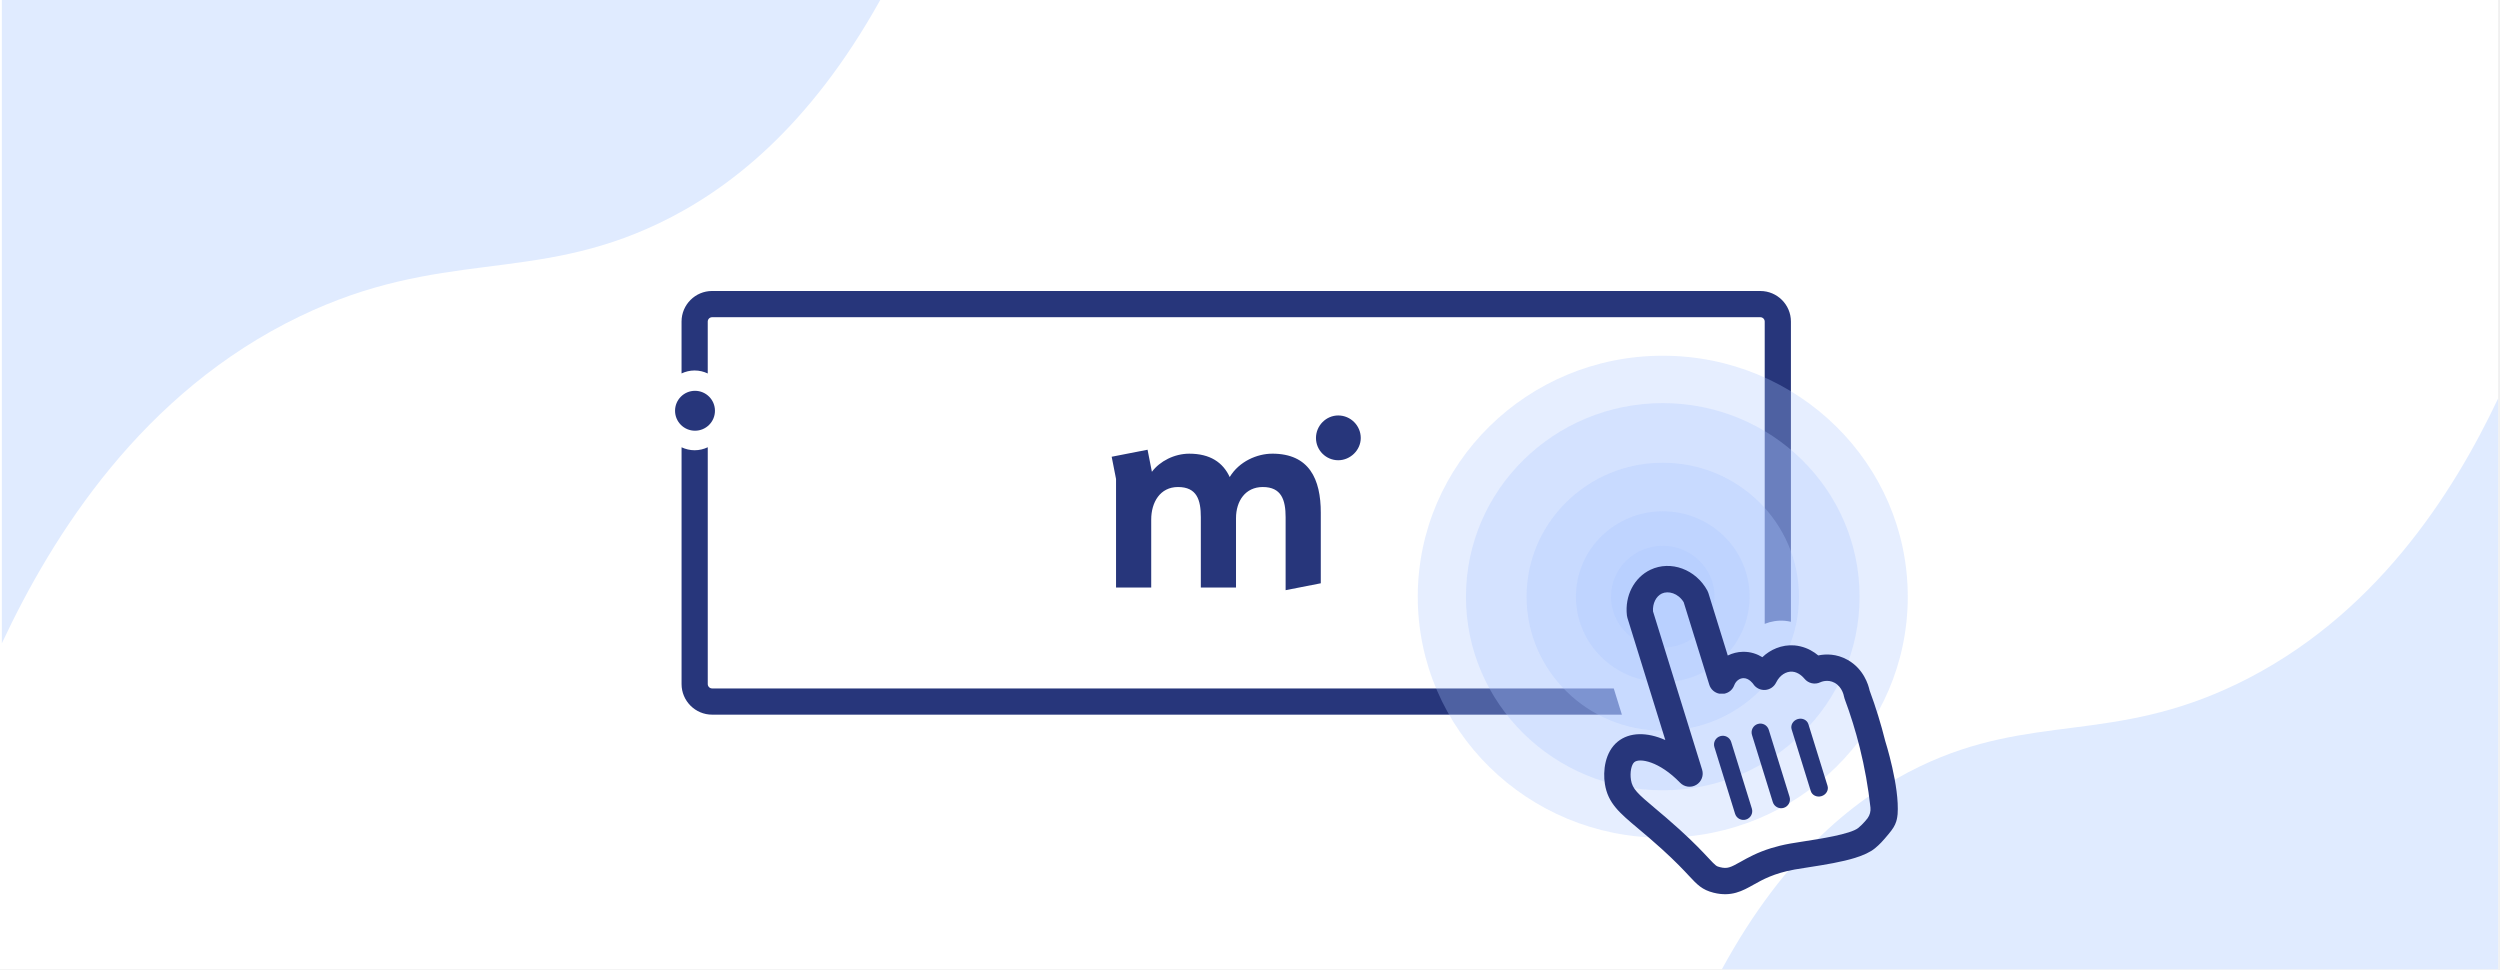
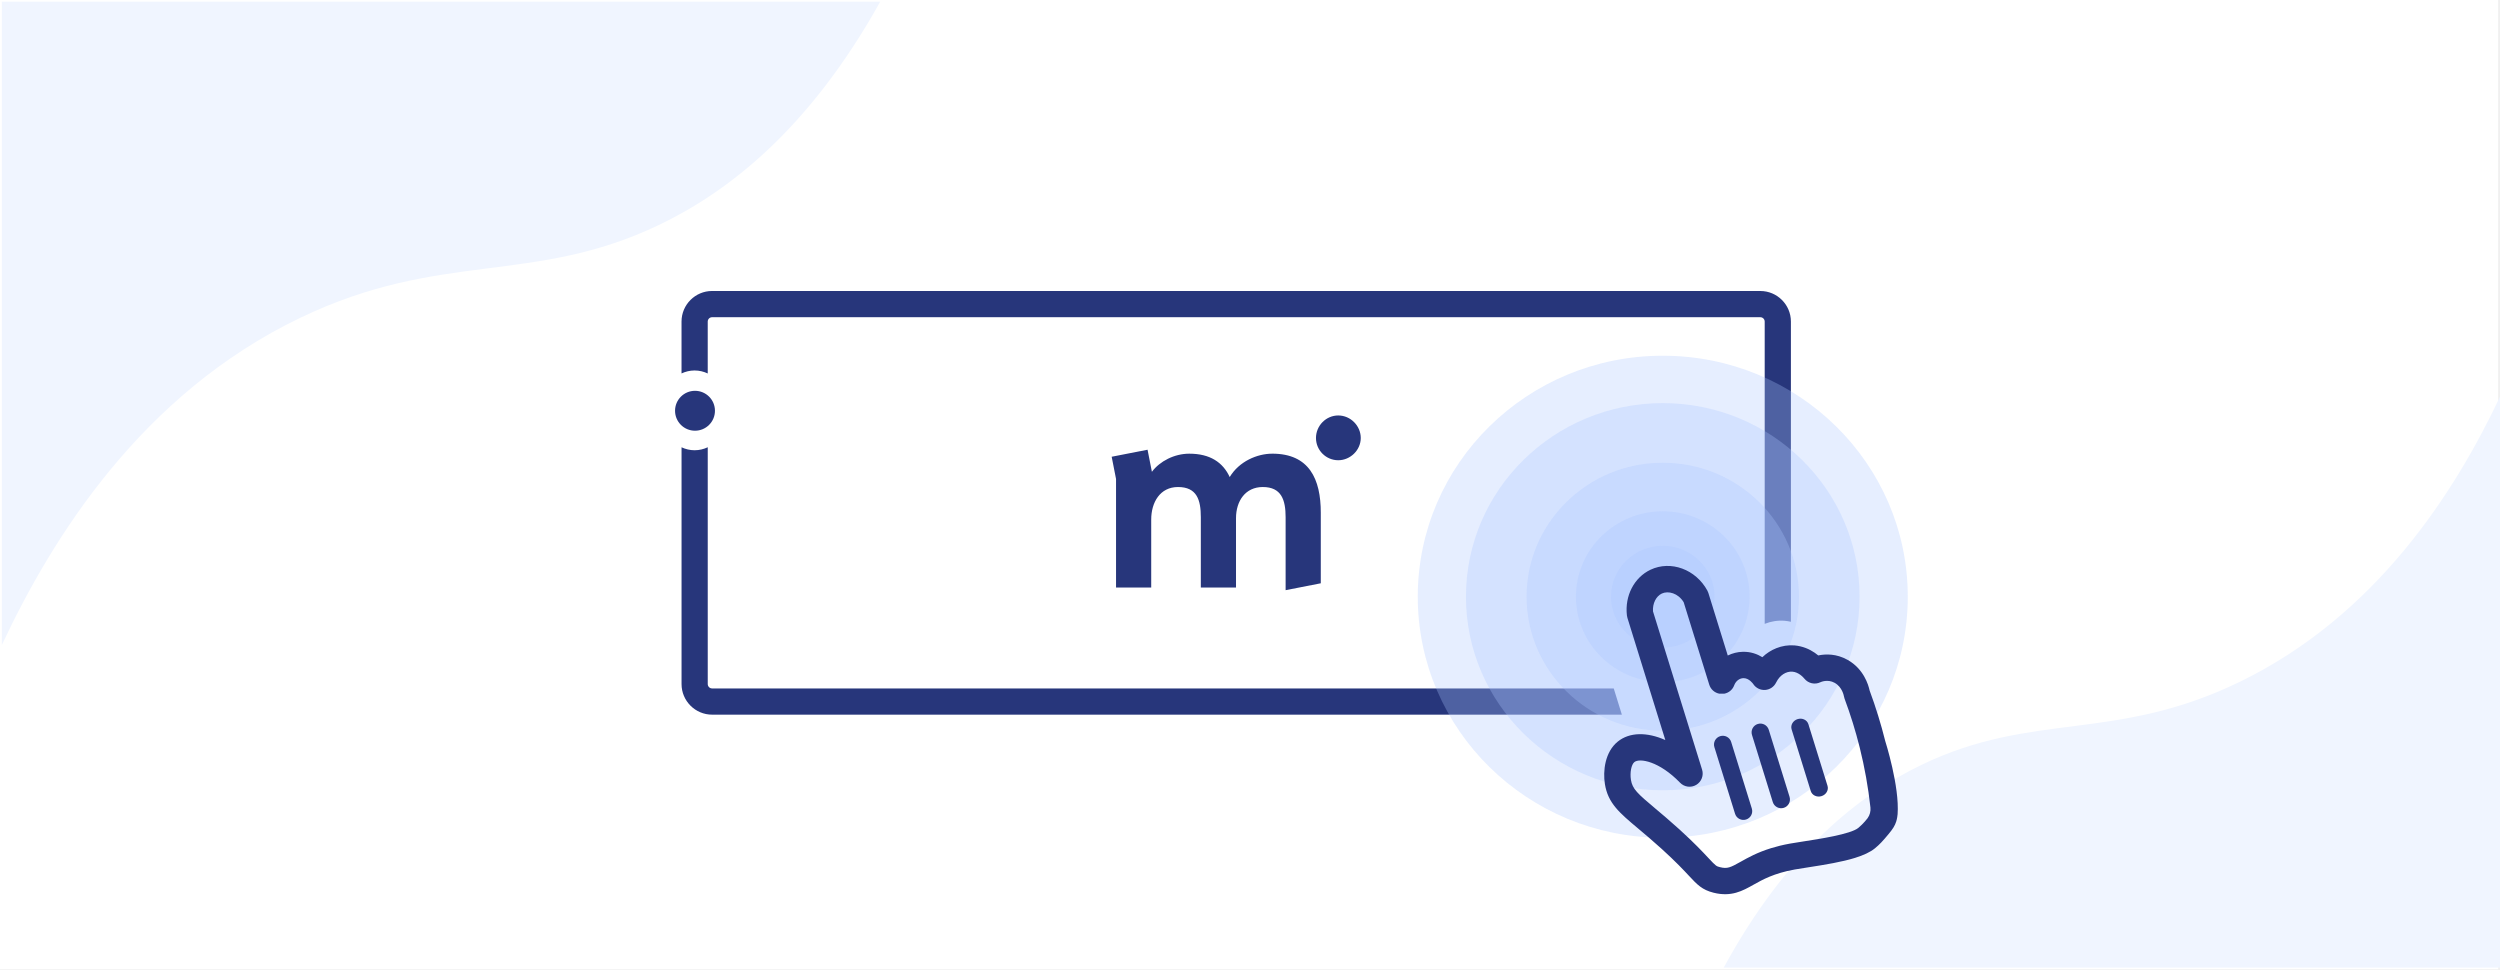
<svg xmlns="http://www.w3.org/2000/svg" id="Ebene_1" data-name="Ebene 1" viewBox="0 0 1501.11 582">
  <defs>
    <style>
      .cls-1 {
        clip-path: url(#clippath);
      }

      .cls-2 {
        fill: none;
      }

      .cls-2, .cls-3, .cls-4, .cls-5, .cls-6 {
        stroke-width: 0px;
      }

      .cls-3 {
-         fill: #e0ebff;
+         fill: #f0f5ff;
      }

      .cls-4 {
-         fill: #27367b;
+         fill: #abc6ff;
+         isolation: isolate;
+         opacity: .3;
      }

      .cls-5 {
-         fill: #abc6ff;
-         opacity: .3;
+         fill: #27367b;
      }

      .cls-6 {
        fill: #fff;
      }
    </style>
    <clipPath id="clippath">
-       <rect class="cls-2" x="667.5" y="249.46" width="149.6" height="104.9" />
+       <rect class="cls-2" x="667.49" y="249.46" width="149.6" height="104.9" />
    </clipPath>
  </defs>
  <rect class="cls-6" width="1500" height="582" />
-   <path class="cls-3" d="M1500,582V239.2c-27.05,57.22-74.25,131.64-156.88,171.5-74.63,36-123.2,17.31-190.12,49.38-37.28,17.87-81.02,51.88-119.11,121.92h466.11Z" />
-   <path class="cls-3" d="M1.11,0v386.28c30.44-64.97,84.11-150.73,179.02-196.38,84.56-40.67,139.6-19.55,215.42-55.78,41.6-19.88,90.29-57.43,132.98-134.12H1.11Z" />
+   <path class="cls-3" d="M1501.11,581V238.2c-27.05,57.22-74.25,131.64-156.88,171.5-74.63,36-123.2,17.31-190.12,49.38-37.28,17.87-81.02,51.88-119.11,121.92h466.11Z" />
+   <path class="cls-3" d="M1.11,1v386.28c30.44-64.97,84.11-150.73,179.02-196.38,84.56-40.67,139.6-19.55,215.42-55.78,41.6-19.88,90.29-57.43,132.98-134.12H1.11Z" />
  <g>
    <g>
      <g class="cls-1">
        <g>
-           <path class="cls-4" d="M763.91,272.41c-8.99,0-19.85,4.57-25.54,14.03-4.09-8.83-11.82-14.03-24.27-14.03-8.89,0-17.64,4.45-22.45,10.88l-2.61-13.26-21.54,4.22,2.62,13.34v.21s0,64.98,0,64.98h21.12v-40.81c0-10.4,5.36-19.54,16.08-19.54,11.34,0,13.71,7.72,13.71,18.13v42.23h21.12v-41.61c0-10.41,5.67-18.75,16.08-18.75,11.19,0,13.71,7.72,13.71,18.13v43.81l21.12-4.14v-42.36c.02-20.18-6.92-35.47-29.14-35.47Z" />
-           <path class="cls-4" d="M803.53,249.46c-7.28,0-13.36,6.09-13.36,13.53s6.09,13.36,13.36,13.36,13.53-6.09,13.53-13.36c0-7.44-6.09-13.53-13.53-13.53Z" />
+           <path class="cls-5" d="M763.91,272.41c-8.99,0-19.85,4.57-25.54,14.03-4.09-8.83-11.82-14.03-24.27-14.03-8.89,0-17.64,4.45-22.45,10.88l-2.61-13.26-21.54,4.22,2.62,13.34v65.19h21.12v-40.81c0-10.4,5.36-19.54,16.08-19.54,11.34,0,13.71,7.72,13.71,18.13v42.23h21.12v-41.61c0-10.41,5.67-18.75,16.08-18.75,11.19,0,13.71,7.72,13.71,18.13v43.81l21.12-4.14v-42.36c.02-20.18-6.92-35.47-29.14-35.47h-.01Z" />
+           <path class="cls-5" d="M803.53,249.46c-7.28,0-13.36,6.09-13.36,13.53s6.09,13.36,13.36,13.36,13.53-6.09,13.53-13.36-6.09-13.53-13.53-13.53h0Z" />
        </g>
      </g>
      <g>
-         <path class="cls-4" d="M427.59,413.37c-1.45,0-2.62-1.18-2.62-2.62v-142.2c-2.39,1.14-5.06,1.8-7.88,1.8s-5.47-.65-7.85-1.78v142.18c0,10.12,8.24,18.36,18.36,18.36h546.25l-4.88-15.74H427.59Z" />
-         <path class="cls-4" d="M1057,174.72H427.59c-10.12,0-18.36,8.24-18.36,18.36v31.15c2.38-1.13,5.04-1.78,7.85-1.78s5.49.66,7.88,1.8v-31.16c0-1.45,1.18-2.62,2.62-2.62h629.41c1.45,0,2.62,1.18,2.62,2.62v181.5c3.78-1.51,7.86-2.18,12.04-1.84,1.3.11,2.51.33,3.7.6v-180.26c0-10.12-8.24-18.36-18.36-18.36Z" />
+         <path class="cls-5" d="M427.58,413.37c-1.45,0-2.62-1.18-2.62-2.62v-142.2c-2.39,1.14-5.06,1.8-7.88,1.8s-5.47-.65-7.85-1.78v142.18c0,10.12,8.24,18.36,18.36,18.36h546.25l-4.88-15.74H427.58Z" />
+         <path class="cls-5" d="M1057,174.72H427.58c-10.12,0-18.36,8.24-18.36,18.36v31.15c2.38-1.13,5.04-1.78,7.85-1.78s5.49.66,7.88,1.8v-31.16c0-1.45,1.18-2.62,2.62-2.62h629.41c1.45,0,2.62,1.18,2.62,2.62v181.5c3.78-1.51,7.86-2.18,12.04-1.84,1.3.11,2.51.33,3.7.6v-180.26c0-10.12-8.24-18.36-18.36-18.36h.02Z" />
      </g>
-       <circle class="cls-4" cx="417.31" cy="246.64" r="11.98" />
+       <circle class="cls-5" cx="417.31" cy="246.64" r="11.98" />
    </g>
    <g>
-       <ellipse class="cls-5" cx="998.4" cy="358.29" rx="147.11" ry="144.7" />
-       <ellipse class="cls-5" cx="998.4" cy="358.29" rx="118.18" ry="116.24" />
-       <ellipse class="cls-5" cx="998.4" cy="358.29" rx="81.77" ry="80.43" />
-       <ellipse class="cls-5" cx="998.4" cy="358.29" rx="52.15" ry="51.3" />
-       <ellipse class="cls-5" cx="998.4" cy="358.29" rx="31.08" ry="30.57" />
+       <ellipse class="cls-4" cx="998.4" cy="358.29" rx="147.11" ry="144.7" />
+       <ellipse class="cls-4" cx="998.4" cy="358.29" rx="118.18" ry="116.24" />
+       <ellipse class="cls-4" cx="998.4" cy="358.29" rx="81.77" ry="80.43" />
+       <ellipse class="cls-4" cx="998.4" cy="358.29" rx="52.15" ry="51.3" />
+       <ellipse class="cls-4" cx="998.4" cy="358.29" rx="31.08" ry="30.57" />
    </g>
  </g>
  <g>
-     <path class="cls-4" d="M1139.4,489.04c1.27-16.87-7.4-44.01-7.4-44.01-2.56-10.26-5.72-20.5-9.41-30.45-.72-3.38-3.55-12.95-13.24-18.38-6.69-3.75-13.13-3.57-17.58-2.65-2.61-2.17-6.26-4.42-10.86-5.47-1.08-.25-2.19-.45-3.37-.55-3.8-.31-7.52.3-10.97,1.68-3.06,1.22-5.91,3.04-8.37,5.4-3.05-1.88-6.97-3.35-11.74-3.24-3.2.07-6.27.86-9.03,2.23l-11.64-37.53c-.15-.5-.36-.98-.61-1.44-6.97-12.8-21.97-18.3-34.14-12.54-9.85,4.67-15.54,15.7-14.17,27.47.06.48.16.96.3,1.43l14.12,45.52,4.45,14.34,4.19,13.51c-10.94-4.87-21.47-4.83-28.58.95-7.69,6.25-8.95,17.62-7.7,25.46,1.84,11.5,8.68,17.24,20.01,26.75,4.04,3.39,8.62,7.23,14.1,12.2,8.46,7.67,13.25,12.81,16.43,16.22,4.87,5.22,7.82,8.38,14.77,10.1,10.65,2.64,17.37-1.13,23.87-4.78,5.48-3.08,12.3-6.91,24.76-9.17,2.18-.39,4.9-.81,7.91-1.27,10.76-1.65,20.62-3.31,28.34-5.71,5-1.55,9.1-3.41,11.98-5.77,2.79-2.29,4.63-4.28,8.14-8.5,2.48-2.98,3.79-4.97,4.61-7.56,0,0,.64-1.99.81-4.24ZM1121.3,491.4s-2.45,3.23-5.49,5.72c-4.57,3.76-23.56,6.67-32.69,8.07-3.17.49-6.03.93-8.32,1.34-4.3.78-8.06,1.72-11.38,2.75-8.32,2.58-13.89,5.71-18.3,8.19-6.15,3.45-7.94,4.31-12.32,3.22-2.22-.55-2.4-.59-7.02-5.54-3.35-3.59-8.42-9.02-17.36-17.13-5.71-5.18-10.62-9.3-14.56-12.61-10.6-8.89-13.69-11.69-14.56-17.13-.7-4.4.22-9.19,2.06-10.69,3.12-2.54,14.93-.55,27.43,12.38,2.55,2.64,6.56,3.18,9.71,1.31,3.15-1.86,4.61-5.65,3.52-9.15l-9.7-31.27-4.45-14.34-15.33-49.43c-.32-4.7,1.8-9.04,5.29-10.7,3.82-1.79,9.78-.29,13.13,5.2l15.36,49.52c.87,2.8,3.19,4.84,6,5.4h3.05c2.68-.51,4.95-2.37,5.92-5,.95-2.57,3.12-4.26,5.54-4.32,3.42-.08,5.85,3.46,5.85,3.46,1.55,2.41,4.28,3.8,7.14,3.63,2.87-.18,5.41-1.89,6.65-4.47.03-.07.08-.14.12-.21,2.08-4.14,5.84-6.6,9.67-6.3,1.85.15,3.44.96,4.67,1.84,1.27.91,2.15,1.91,2.53,2.37,2.31,2.85,6.29,3.74,9.58,2.14.17-.09,4.32-2.03,8.6.36,4.58,2.56,5.49,7.8,5.53,8.02.08.5.21,1,.39,1.47,3.58,9.58,6.64,19.46,9.11,29.36,2.94,11.78,5.1,23.86,6.43,35.97.25,2.28-.35,4.58-1.7,6.44-.03.04-.06.09-.1.13Z" />
-     <path class="cls-4" d="M1039.47,445.47c-.86-2.76-3.81-4.31-6.59-3.44-2.78.86-4.34,3.8-3.48,6.57l12.42,40.04c.86,2.76,3.81,4.31,6.59,3.44,2.78-.86,4.34-3.8,3.48-6.57l-12.42-40.04Z" />
-     <path class="cls-4" d="M1062.04,438.18c-.86-2.78-3.82-4.34-6.6-3.47-2.78.86-4.34,3.82-3.47,6.6l12.49,40.28c.86,2.78,3.82,4.34,6.6,3.47,2.78-.86,4.34-3.82,3.47-6.6l-12.49-40.28Z" />
-     <path class="cls-4" d="M1085.85,434.84c-.79-2.55-3.69-3.93-6.47-3.06-2.78.86-4.39,3.63-3.6,6.19l11.48,37c.79,2.55,3.69,3.93,6.47,3.06,2.78-.86,4.39-3.63,3.6-6.19l-11.48-37Z" />
+     <path class="cls-5" d="M1139.4,489.04c1.27-16.87-7.4-44.01-7.4-44.01-2.56-10.26-5.72-20.5-9.41-30.45-.72-3.38-3.55-12.95-13.24-18.38-6.69-3.75-13.13-3.57-17.58-2.65-2.61-2.17-6.26-4.42-10.86-5.47-1.08-.25-2.19-.45-3.37-.55-3.8-.31-7.52.3-10.97,1.68-3.06,1.22-5.91,3.04-8.37,5.4-3.05-1.88-6.97-3.35-11.74-3.24-3.2.07-6.27.86-9.03,2.23l-11.64-37.53c-.15-.5-.36-.98-.61-1.44-6.97-12.8-21.97-18.3-34.14-12.54-9.85,4.67-15.54,15.7-14.17,27.47.06.48.16.96.3,1.43l14.12,45.52,4.45,14.34,4.19,13.51c-10.94-4.87-21.47-4.83-28.58.95-7.69,6.25-8.95,17.62-7.7,25.46,1.84,11.5,8.68,17.24,20.01,26.75,4.04,3.39,8.62,7.23,14.1,12.2,8.46,7.67,13.25,12.81,16.43,16.22,4.87,5.22,7.82,8.38,14.77,10.1,10.65,2.64,17.37-1.13,23.87-4.78,5.48-3.08,12.3-6.91,24.76-9.17,2.18-.39,4.9-.81,7.91-1.27,10.76-1.65,20.62-3.31,28.34-5.71,5-1.55,9.1-3.41,11.98-5.77,2.79-2.29,4.63-4.28,8.14-8.5,2.48-2.98,3.79-4.97,4.61-7.56,0,0,.64-1.99.81-4.24h.02ZM1121.29,491.4s-2.45,3.23-5.49,5.72c-4.57,3.76-23.56,6.67-32.69,8.07-3.17.49-6.03.93-8.32,1.34-4.3.78-8.06,1.72-11.38,2.75-8.32,2.58-13.89,5.71-18.3,8.19-6.15,3.45-7.94,4.31-12.32,3.22-2.22-.55-2.4-.59-7.02-5.54-3.35-3.59-8.42-9.02-17.36-17.13-5.71-5.18-10.62-9.3-14.56-12.61-10.6-8.89-13.69-11.69-14.56-17.13-.7-4.4.22-9.19,2.06-10.69,3.12-2.54,14.93-.55,27.43,12.38,2.55,2.64,6.56,3.18,9.71,1.31,3.15-1.86,4.61-5.65,3.52-9.15l-9.7-31.27-4.45-14.34-15.33-49.43c-.32-4.7,1.8-9.04,5.29-10.7,3.82-1.79,9.78-.29,13.13,5.2l15.36,49.52c.87,2.8,3.19,4.84,6,5.4h3.05c2.68-.51,4.95-2.37,5.92-5,.95-2.57,3.12-4.26,5.54-4.32,3.42-.08,5.85,3.46,5.85,3.46,1.55,2.41,4.28,3.8,7.14,3.63,2.87-.18,5.41-1.89,6.65-4.47.03-.07.08-.14.12-.21,2.08-4.14,5.84-6.6,9.67-6.3,1.85.15,3.44.96,4.67,1.84,1.27.91,2.15,1.91,2.53,2.37,2.31,2.85,6.29,3.74,9.58,2.14.17-.09,4.32-2.03,8.6.36,4.58,2.56,5.49,7.8,5.53,8.02.08.5.21,1,.39,1.47,3.58,9.58,6.64,19.46,9.11,29.36,2.94,11.78,5.1,23.86,6.43,35.97.25,2.28-.35,4.58-1.7,6.44-.03.04-.06.09-.1.13h0Z" />
+     <path class="cls-5" d="M1039.46,445.47c-.86-2.76-3.81-4.31-6.59-3.44-2.78.86-4.34,3.8-3.48,6.57l12.42,40.04c.86,2.76,3.81,4.31,6.59,3.44,2.78-.86,4.34-3.8,3.48-6.57l-12.42-40.04Z" />
+     <path class="cls-5" d="M1062.04,438.18c-.86-2.78-3.82-4.34-6.6-3.47-2.78.86-4.34,3.82-3.47,6.6l12.49,40.28c.86,2.78,3.82,4.34,6.6,3.47,2.78-.86,4.34-3.82,3.47-6.6l-12.49-40.28Z" />
+     <path class="cls-5" d="M1085.84,434.84c-.79-2.55-3.69-3.93-6.47-3.06-2.78.86-4.39,3.63-3.6,6.19l11.48,37c.79,2.55,3.69,3.93,6.47,3.06,2.78-.86,4.39-3.63,3.6-6.19l-11.48-37Z" />
  </g>
</svg>
